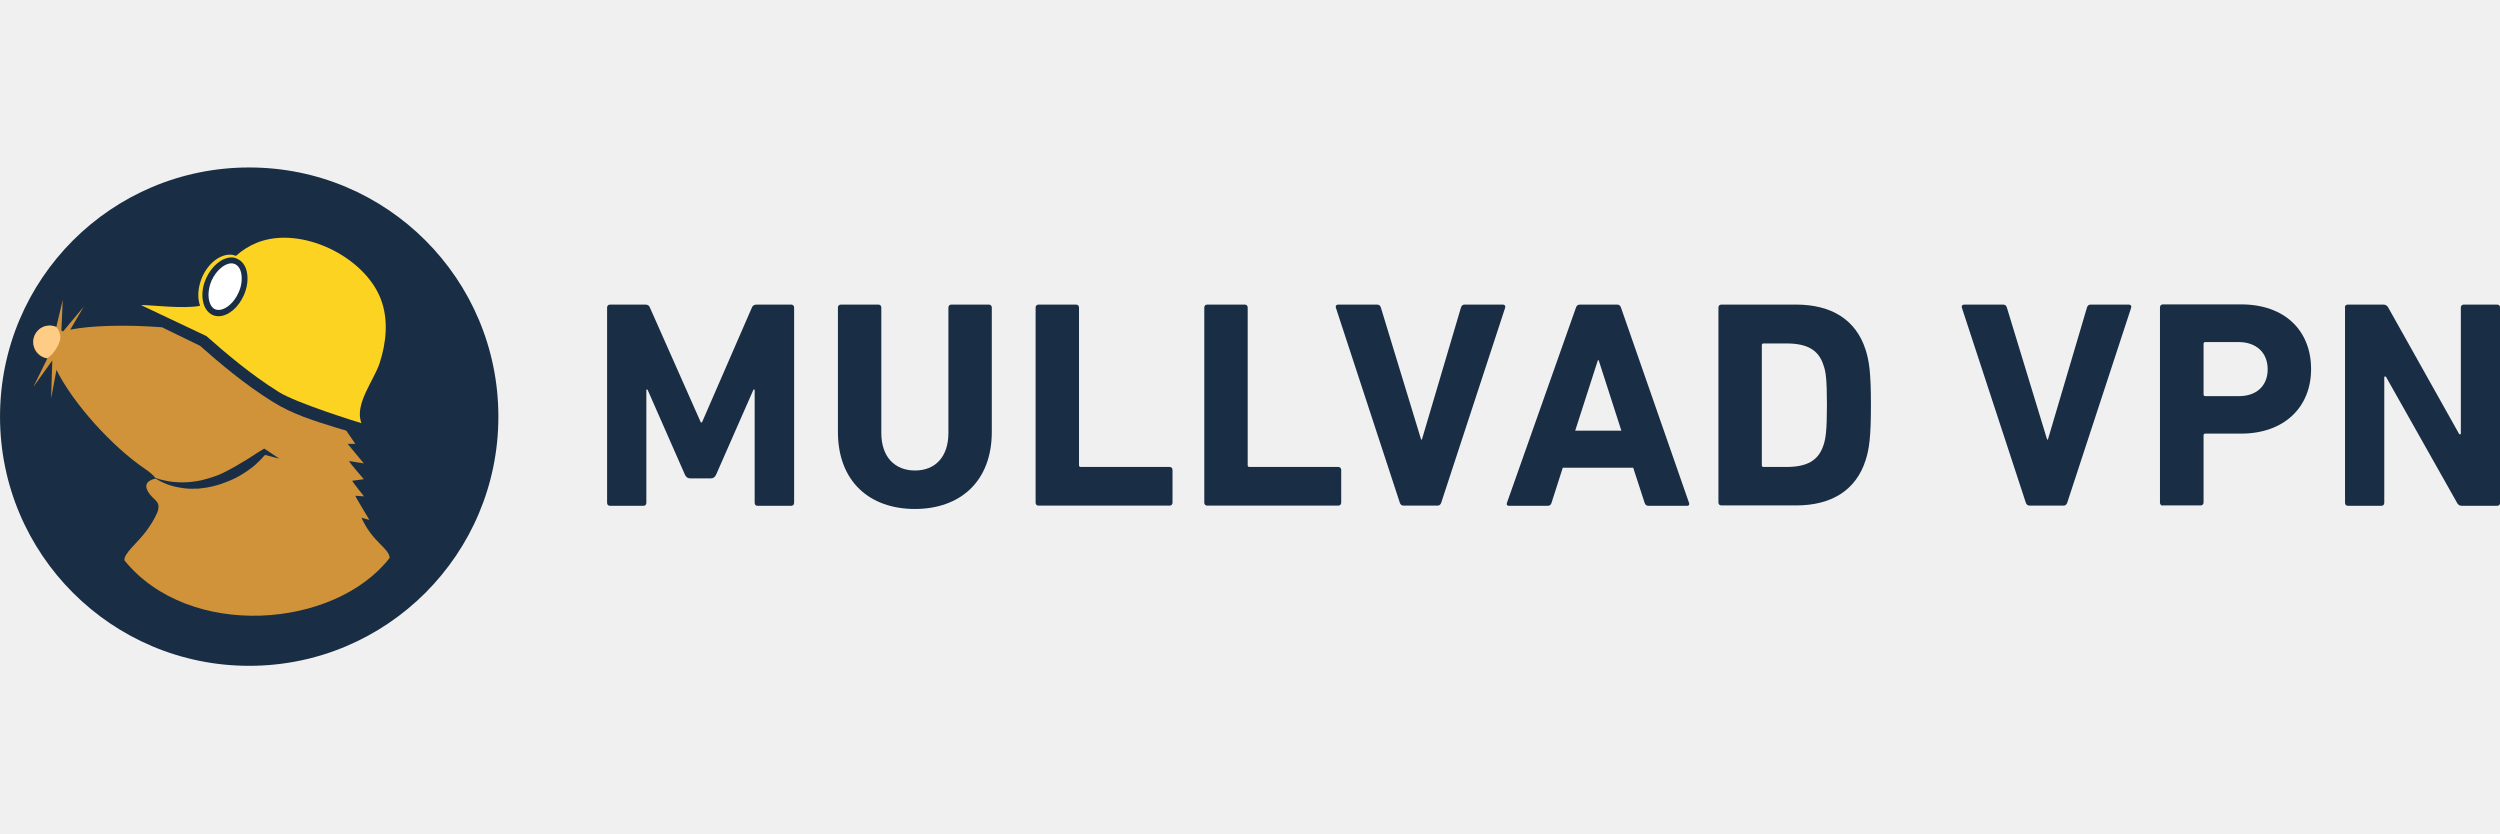
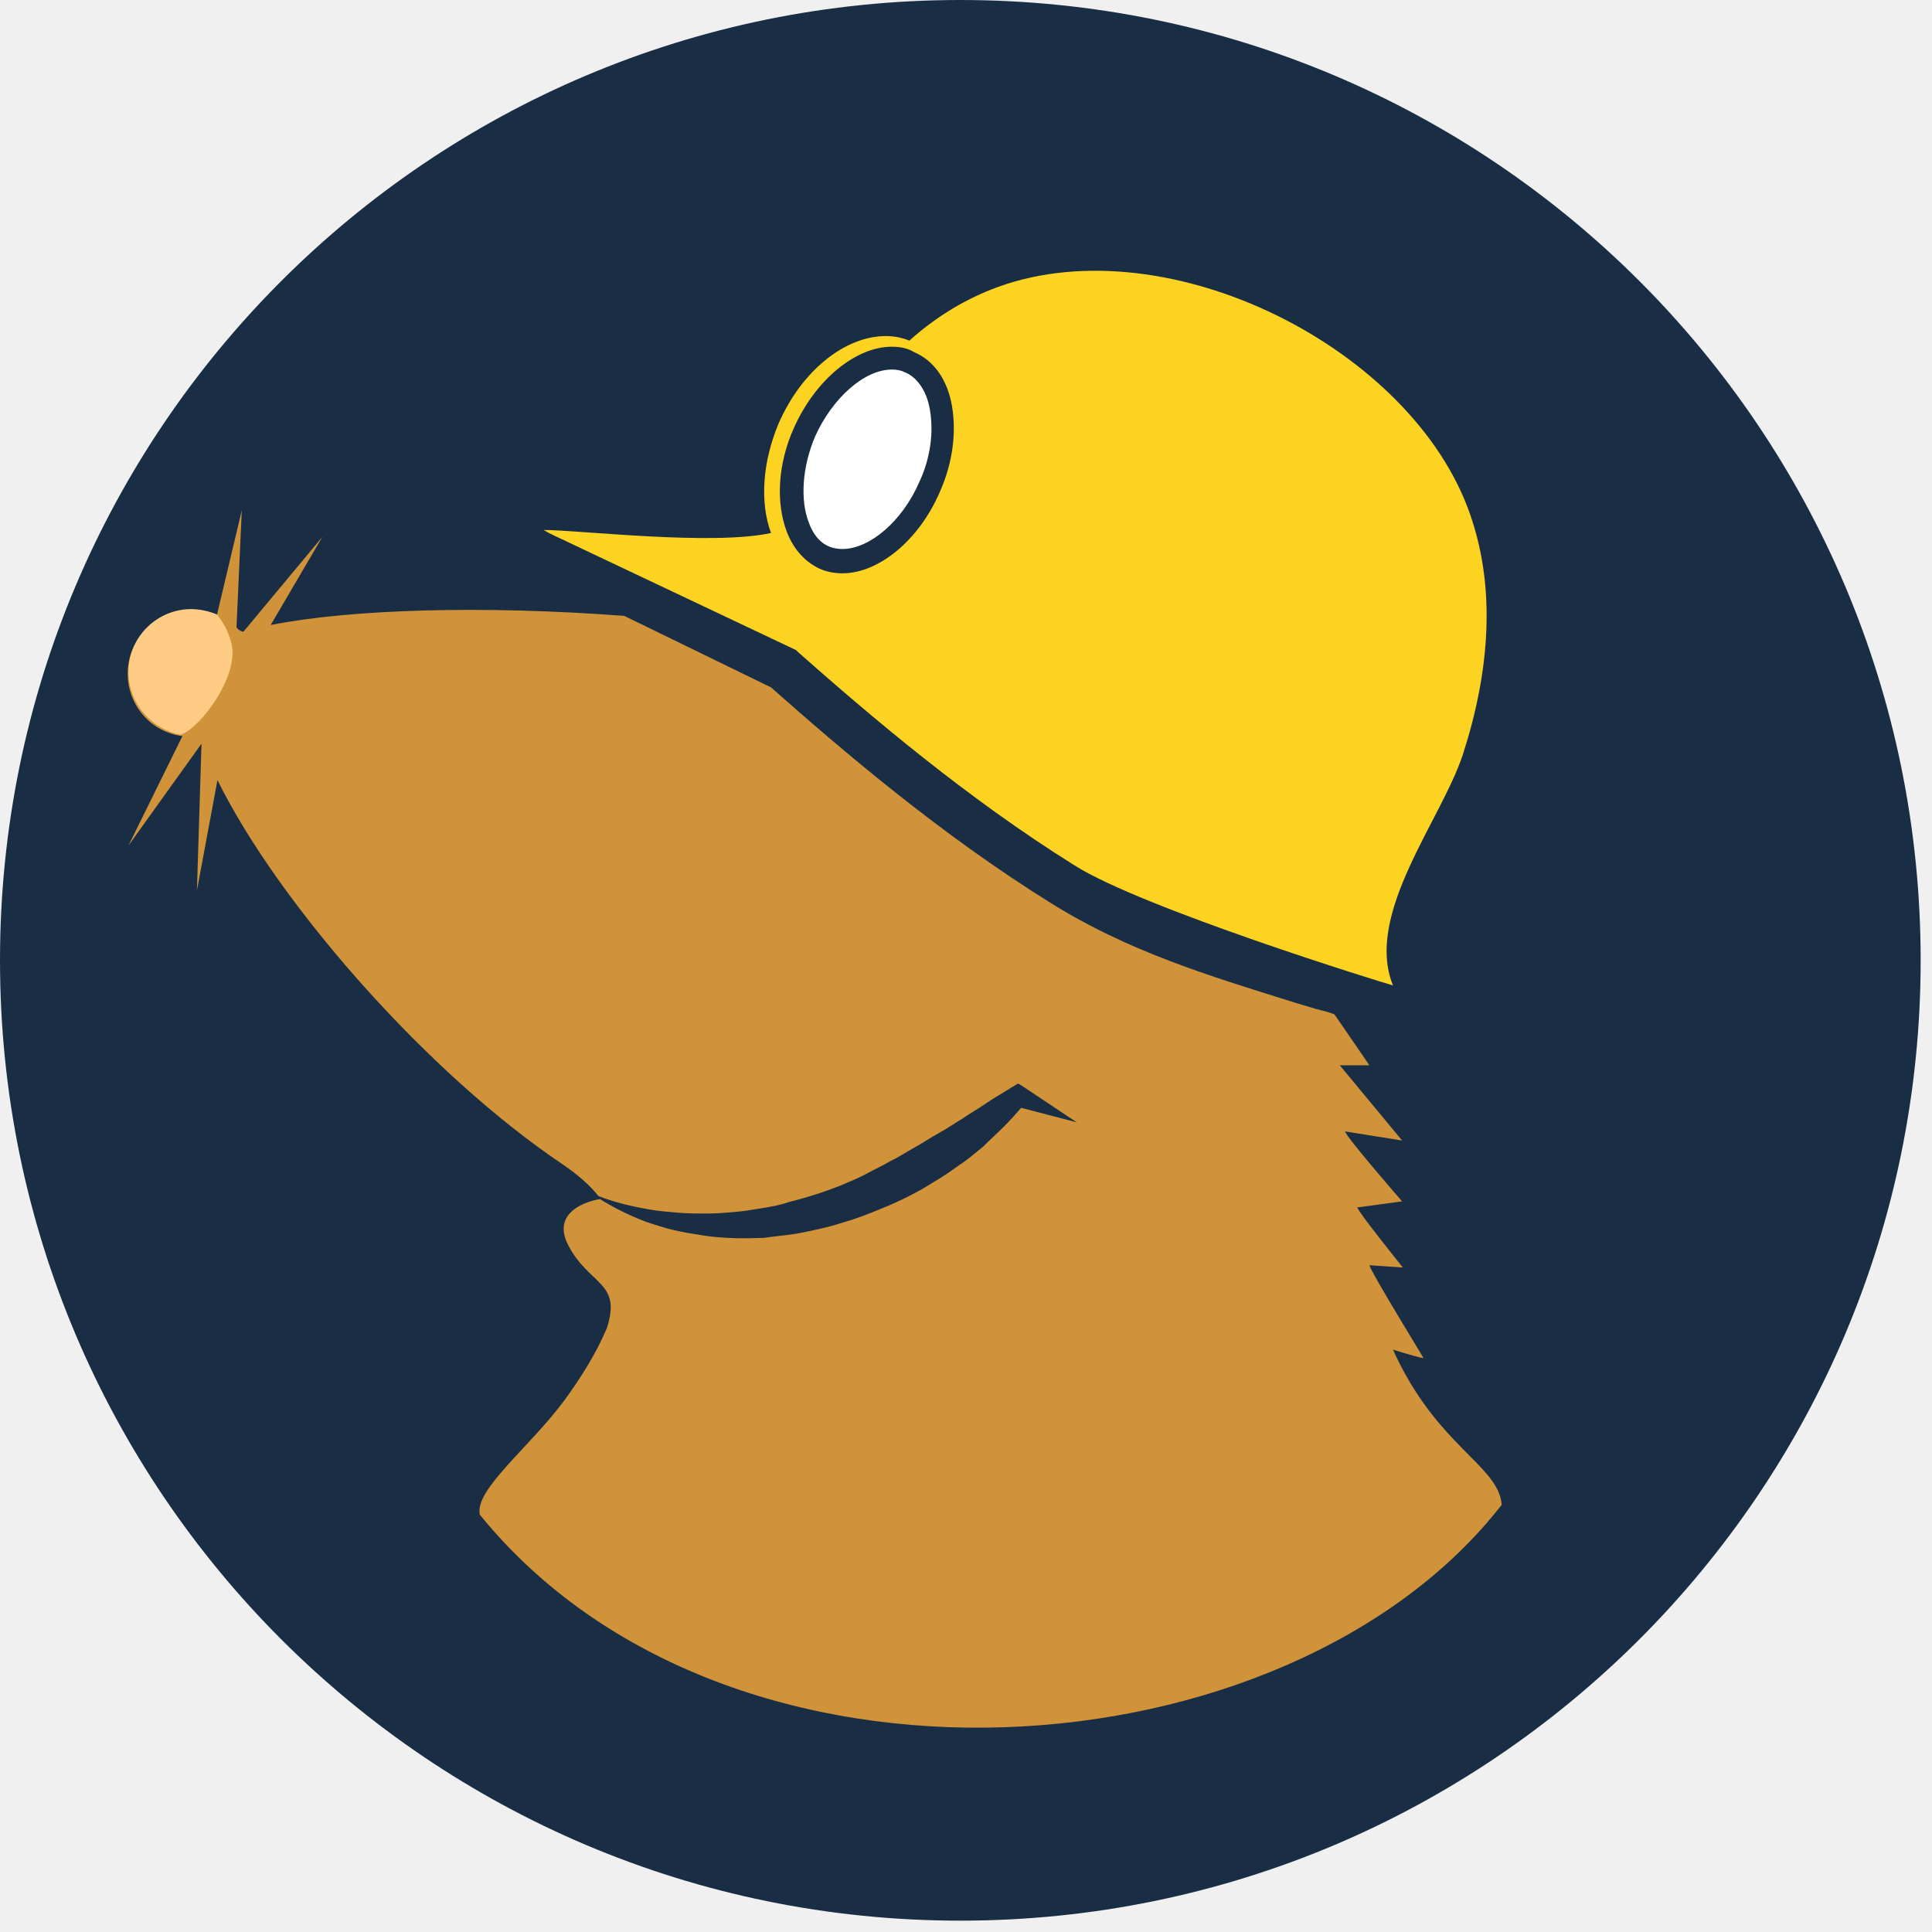
- <svg xmlns="http://www.w3.org/2000/svg" width="384" height="128" version="1.1" viewBox="0 0 101.6 33.867">
-   <g transform="translate(0 -263.13)">
-     <g transform="matrix(.072143 0 0 .072143 -44.234 303.31)" fill="#192e45">
-       <g id="Logo" transform="matrix(1.1114 0 0 1.1114 531.24 -544.52)">
-         <path id="bg" class="st0" d="m73.7 200c0 69.8 56.6 126.3 126.3 126.3s126.3-56.5 126.3-126.3-56.5-126.3-126.3-126.3-126.3 56.5-126.3 126.3z" fill="#192e45" />
-         <path id="Mullvad_Fur" class="st1" d="m90.6 184.9 9.6-13.4c0 0.1-0.6 19.3-0.6 19.3l2.7-14.5c8 16.2 27.6 38.6 45.5 50.6 1.9 1.3 3.5 2.7 4.6 4.1 2.3 0.9 4.6 1.4 6.9 1.8 1.2 0.2 2.5 0.3 3.7 0.4s2.5 0.1 3.7 0.1 2.4-0.1 3.6-0.2 2.4-0.3 3.6-0.5 2.4-0.4 3.5-0.8c1.2-0.3 2.3-0.6 3.5-1 1.1-0.3 2.3-0.8 3.4-1.2 1.1-0.5 2.2-0.9 3.3-1.5s2.2-1.1 3.2-1.7c1.1-0.5 2.1-1.2 3.2-1.8s2.1-1.3 3.2-1.9 2.1-1.3 3.1-1.9c1-0.7 2.1-1.3 3.1-2s2.1-1.3 3.2-2l1-0.6 0.5 0.3 7.2 4.8-7.3-1.9c-0.7 0.8-1.4 1.6-2.2 2.4-0.9 0.9-1.9 1.8-2.8 2.7-1 0.8-2 1.7-3.1 2.4-1.1 0.8-2.1 1.5-3.3 2.2-2.2 1.4-4.6 2.6-7.1 3.6-1.2 0.5-2.5 1-3.7 1.4-1.3 0.4-2.5 0.8-3.8 1.1s-2.6 0.6-3.9 0.8-2.6 0.3-3.9 0.5c-2.6 0.1-5.3 0.1-7.9-0.3-1.3-0.2-2.6-0.4-3.9-0.7s-2.5-0.7-3.7-1.1c-2.1-0.8-4.2-1.8-6.1-3 0 0-6.9 1-4.1 6.2s7 4.7 5 10.8c-1.4 3.3-3.4 6.5-5.6 9.5-4.6 6.2-11.8 11.7-11.1 15 32.7 40.3 106.4 34.7 134.4-1.3-0.4-5.2-8.6-7.7-14.3-20.4 1.6 0.5 4 1.2 4 1.1s-6.8-11.1-7.1-12.2l4.4 0.3s-5.8-7.2-6-7.9l5.9-0.8s-7.4-8.5-7.5-9.2l7.5 1.2-8.2-9.9h3.9l-4.6-6.7c-0.8-0.3-1.6-0.5-2.4-0.7l-3-0.9c-11.2-3.5-21.8-6.7-32-13.1-14.3-8.9-27.1-19.8-36.7-28.3l-19.3-9.4c-18.5-1.4-35.9-0.9-46.5 1.2l6.8-11.6-10.4 12.5c-0.7-0.2-0.9-0.6-0.9-0.6l0.7-15.4-3.3 13.9c-1-0.5-2.2-0.7-3.4-0.7-4.6 0-8.3 3.7-8.3 8.3 0 4.2 3.1 7.7 7.2 8.2z" fill="#d0933a" />
-         <path id="Mullvad_Nose" class="st2" d="m102.2 154.5c-1-0.4-2.2-0.7-3.3-0.7-4.6 0-8.3 3.7-8.3 8.3 0 4 2.9 7.4 6.7 8.2h0.2c2.5-0.8 7.5-7.5 6.7-11.7-0.3-1.5-1-2.9-2-4.1z" fill="#ffcc86" />
-         <path id="Mullvad_Helmet" class="st3" d="m175.1 143.8c-1.5-4.1-1.1-9.4 1-14.4 3-6.9 8.7-11.5 14.1-11.5 1.1 0 2.1 0.2 3.1 0.6 3.1-2.8 6.7-5.1 10.7-6.7 22.1-8.8 54.4 6.9 62.7 28.6 4 10.5 2.8 22-0.6 32.5-2.8 8.6-13 21-9.2 30.4-1.5-0.4-33.1-10.2-41.9-15.8-14.1-8.8-26.8-19.6-36.3-28l-0.3-0.3-32.1-15.2c-0.4-0.2-0.8-0.4-1.1-0.6 4.6 0 22.1 2.1 29.9 0.4" fill="#fdd321" />
-         <g id="Helmet_Lamp">
-           <path class="st4" d="m184.6 147.4c-0.9 0-1.7-0.2-2.3-0.5-1.6-0.7-2.8-2-3.6-4-1.4-3.4-1-8.1 0.9-12.5 2.5-5.7 7.2-9.7 11.5-9.7 0.8 0 1.6 0.2 2.4 0.5 2.1 0.9 3.6 3 4.1 6 0.6 3.2 0.1 6.9-1.5 10.4-2.5 5.7-7.3 9.8-11.5 9.8z" fill="#fff" />
-           <g fill="#192e45">
-             <path class="st5" d="m191 122.3c0.6 0 1.2 0.1 1.8 0.4 1.6 0.7 2.8 2.5 3.2 4.9 0.5 2.9 0.1 6.3-1.4 9.5-2.2 5.1-6.5 8.8-10.1 8.8-0.6 0-1.2-0.1-1.7-0.3-1.5-0.6-2.3-2-2.7-3.1-1.2-3-0.9-7.4 0.8-11.4 2.3-5.1 6.5-8.8 10.1-8.8m0-3c-4.8 0-10.1 4.4-12.9 10.7-2.1 4.7-2.4 9.8-0.9 13.7 0.9 2.3 2.4 3.9 4.3 4.8 0.9 0.4 1.9 0.6 3 0.6 4.8 0 10.1-4.4 12.8-10.7 1.7-3.8 2.2-7.8 1.6-11.3s-2.4-6-5-7.1c-0.8-0.5-1.8-0.7-2.9-0.7z" fill="#192e45" />
-           </g>
-         </g>
-       </g>
-       <g transform="matrix(1.1114 0 0 1.1114 531.24 -544.52)">
-         <path class="st6" d="m381.4 144.7c0-0.9 0.6-1.5 1.5-1.5h17.8c1.2 0 2 0.4 2.4 1.5l25.8 58.2h0.6l25.3-58.2c0.4-1 1.2-1.5 2.4-1.5h17.5c0.9 0 1.5 0.6 1.5 1.5v99c0 0.9-0.6 1.5-1.5 1.5h-17c-0.9 0-1.5-0.6-1.5-1.5v-57.4h-0.6l-18.9 43c-0.6 1.4-1.5 2-2.8 2h-10.3c-1.3 0-2.2-0.6-2.8-2l-18.9-43h-0.6v57.4c0 0.9-0.6 1.5-1.5 1.5h-16.9c-0.9 0-1.5-0.6-1.5-1.5z" />
-         <path class="st6" d="m498.4 207.7v-63c0-0.9 0.6-1.5 1.5-1.5h19c0.9 0 1.5 0.6 1.5 1.5v63.6c0 12.1 6.8 19 17.1 19 10.2 0 16.9-6.9 16.9-19v-63.6c0-0.9 0.6-1.5 1.5-1.5h19c0.9 0 1.5 0.6 1.5 1.5v63c0 25.3-16.2 39.1-39 39.1s-39-13.8-39-39.1z" />
-         <path class="st6" d="m598.6 144.7c0-0.9 0.6-1.5 1.5-1.5h19c0.9 0 1.5 0.6 1.5 1.5v79.9c0 0.6 0.3 0.9 0.9 0.9h45c0.9 0 1.5 0.6 1.5 1.5v16.6c0 0.9-0.6 1.5-1.5 1.5h-66.4c-0.9 0-1.5-0.6-1.5-1.5z" />
-         <path class="st6" d="m684.1 144.7c0-0.9 0.6-1.5 1.5-1.5h19c0.9 0 1.5 0.6 1.5 1.5v79.9c0 0.6 0.3 0.9 0.9 0.9h45c0.9 0 1.5 0.6 1.5 1.5v16.6c0 0.9-0.6 1.5-1.5 1.5h-66.4c-0.9 0-1.5-0.6-1.5-1.5z" />
-         <path class="st6" d="m785.1 245.1c-1 0-1.6-0.6-1.9-1.5l-32.4-98.8c-0.3-1.1 0.3-1.6 1.3-1.6h19.5c1 0 1.7 0.4 2 1.5l20.4 66.9h0.4l19.8-66.9c0.3-1 0.9-1.5 1.9-1.5h19.3c0.9 0 1.5 0.6 1.2 1.6l-32.4 98.8c-0.3 0.9-0.9 1.5-1.8 1.5z" />
-         <path class="st6" d="m872.5 144.7c0.3-0.9 0.9-1.5 2-1.5h18.9c1 0 1.6 0.6 1.9 1.5l34.5 99c0.3 0.9 0 1.5-1 1.5h-19.5c-1 0-1.7-0.5-2-1.5l-5.8-17.8h-35.7l-5.7 17.8c-0.3 1-0.9 1.5-2 1.5h-19.6c-1 0-1.3-0.6-1-1.5zm23 62.4-11.5-35.7h-0.4l-11.5 35.7z" />
-         <path class="st6" d="m944.7 144.7c0-0.9 0.6-1.5 1.5-1.5h37.9c17.8 0 30.3 7.6 35.2 22.9 1.8 5.7 2.7 11.4 2.7 28s-0.9 22.3-2.7 28c-4.9 15.3-17.4 22.9-35.2 22.9h-37.9c-0.9 0-1.5-0.6-1.5-1.5zm22.9 80.8h11.5c10.2 0 16.3-3 18.9-11.2 1-3 1.7-6.9 1.7-20.1s-0.6-17.1-1.7-20.1c-2.5-8.2-8.7-11.2-18.9-11.2h-11.5c-0.6 0-0.9 0.3-0.9 0.9v60.9c0 0.5 0.3 0.8 0.9 0.8z" />
-         <path class="st6" d="m1102.5 245.1c-1.1 0-1.7-0.6-2-1.5l-32.4-98.8c-0.3-1.1 0.3-1.6 1.3-1.6h19.5c1 0 1.7 0.4 2 1.5l20.4 66.9h0.4l19.8-66.9c0.3-1 0.9-1.5 1.9-1.5h19.3c0.9 0 1.5 0.6 1.2 1.6l-32.4 98.8c-0.3 0.9-0.9 1.5-1.8 1.5z" />
-         <path class="st6" d="m1170 245.1c-0.9 0-1.5-0.6-1.5-1.5v-99c0-0.9 0.6-1.5 1.5-1.5h39.6c22.2 0 35.5 13.3 35.5 32.8 0 19.2-13.5 32.7-35.5 32.7h-18.1c-0.6 0-0.9 0.3-0.9 0.9v34c0 0.9-0.6 1.5-1.5 1.5h-19.1zm53.1-69.1c0-8.2-5.5-13.8-14.8-13.8h-16.8c-0.6 0-0.9 0.3-0.9 0.9v25.6c0 0.6 0.3 0.9 0.9 0.9h16.8c9.2 0.1 14.8-5.3 14.8-13.6z" />
-         <path class="st6" d="m1262.2 144.7c0-0.9 0.6-1.5 1.5-1.5h18c1 0 2 0.4 2.5 1.5l36 64.2h0.8v-64.2c0-0.9 0.6-1.5 1.5-1.5h16.9c0.9 0 1.5 0.6 1.5 1.5v99c0 0.9-0.6 1.5-1.5 1.5h-17.8c-1.2 0-2-0.5-2.5-1.5l-36.1-64h-0.8v64c0 0.9-0.6 1.5-1.5 1.5h-16.9c-0.9 0-1.5-0.6-1.5-1.5v-99z" />
-       </g>
-     </g>
+ <svg xmlns="http://www.w3.org/2000/svg" viewBox="0 0 77 77">
+   <g fill="none" fill-rule="nonzero">
+     <path fill="#192E45" d="M0 38.274c0 21.152 17.152 38.274 38.274 38.274s38.274-17.122 38.274-38.274S59.426 0 38.274 0 0 17.122 0 38.274Z" />
+     <path fill="#D0933A" d="m5.121 33.698 2.91-4.06-.182 5.848.818-4.394c2.424 4.91 8.364 11.697 13.788 15.334.576.394 1.061.818 1.394 1.242.697.273 1.394.425 2.091.546.364.06.758.09 1.122.121.363.03.757.03 1.12.03.365 0 .728-.03 1.092-.06.363-.03.727-.091 1.09-.152.364-.06.728-.12 1.061-.242.364-.091.697-.182 1.061-.303.333-.091.697-.243 1.03-.364.334-.151.667-.273 1-.454.334-.182.667-.334.97-.516.334-.151.637-.363.97-.545.333-.182.636-.394.97-.576.333-.182.636-.394.94-.576.302-.212.635-.394.938-.606.304-.212.637-.394.97-.606l.303-.182.152.091 2.182 1.455-2.213-.576c-.212.243-.424.485-.666.727-.273.273-.576.546-.849.819-.303.242-.606.515-.94.727-.333.242-.636.455-1 .667-.666.424-1.393.788-2.15 1.09-.364.152-.758.304-1.122.425-.394.121-.758.242-1.152.333-.394.091-.788.182-1.181.243-.394.06-.788.09-1.182.151-.788.03-1.606.03-2.394-.09-.394-.061-.788-.122-1.182-.213-.394-.09-.758-.212-1.121-.333a10.463 10.463 0 0 1-1.849-.91s-2.091.304-1.242 1.88c.848 1.575 2.12 1.424 1.515 3.272-.425 1-1.03 1.97-1.697 2.88-1.394 1.878-3.576 3.545-3.364 4.545 9.91 12.212 32.244 10.515 40.729-.394-.122-1.576-2.606-2.334-4.334-6.182.485.151 1.212.364 1.212.333 0-.03-2.06-3.364-2.151-3.697l1.333.091s-1.757-2.182-1.818-2.394l1.788-.242s-2.243-2.576-2.273-2.788l2.273.363-2.485-3h1.182l-1.394-2.03c-.243-.091-.485-.152-.728-.212l-.909-.273c-3.394-1.06-6.606-2.03-9.697-3.97-4.333-2.697-8.212-6-11.122-8.576l-5.848-2.849c-5.607-.424-10.88-.272-14.092.364l2.061-3.515-3.152 3.788c-.212-.06-.272-.182-.272-.182l.212-4.667-1 4.212c-.303-.151-.667-.212-1.03-.212A2.509 2.509 0 0 0 5.09 26.85c0 1.273.94 2.334 2.182 2.485l-2.152 4.364Z" />
+     <path fill="#FFCC86" d="M8.637 24.486a2.813 2.813 0 0 0-1-.212 2.509 2.509 0 0 0-2.516 2.515c0 1.212.88 2.242 2.03 2.485h.061c.758-.243 2.273-2.273 2.03-3.546a2.807 2.807 0 0 0-.605-1.242Z" />
+     <path fill="#FDD321" d="M30.728 21.243c-.454-1.242-.333-2.848.303-4.364.91-2.09 2.637-3.485 4.273-3.485.334 0 .637.061.94.182.94-.848 2.03-1.545 3.242-2.03 6.698-2.667 16.486 2.09 19.001 8.667 1.212 3.182.849 6.667-.182 9.849-.848 2.606-3.94 6.364-2.788 9.212-.454-.121-10.03-3.09-12.697-4.788-4.273-2.667-8.122-5.94-11-8.485l-.092-.091-9.727-4.606a3.306 3.306 0 0 1-.334-.182c1.394 0 6.698.636 9.061.121" />
+     <path fill="#FFF" d="M33.607 22.334a1.58 1.58 0 0 1-.697-.151c-.485-.212-.848-.606-1.09-1.213-.425-1.03-.304-2.454.272-3.788.758-1.727 2.182-2.939 3.485-2.939.243 0 .485.06.727.151.637.273 1.091.91 1.243 1.819.182.97.03 2.09-.455 3.151-.757 1.728-2.212 2.97-3.485 2.97Z" />
+     <path fill="#192E45" d="M35.547 14.728c.182 0 .363.03.545.121.485.212.849.758.97 1.485.151.879.03 1.91-.424 2.879-.667 1.545-1.97 2.667-3.061 2.667-.182 0-.364-.03-.515-.091-.455-.182-.697-.606-.818-.94-.364-.909-.273-2.242.242-3.454.697-1.546 1.97-2.667 3.06-2.667m0-.91c-1.454 0-3.06 1.334-3.908 3.243-.637 1.425-.728 2.97-.273 4.152.273.697.727 1.182 1.303 1.455.273.12.576.181.909.181 1.455 0 3.06-1.333 3.879-3.242.515-1.152.667-2.364.485-3.425-.182-1.06-.728-1.818-1.515-2.151-.243-.152-.546-.212-.88-.212Z" />
  </g>
</svg>
